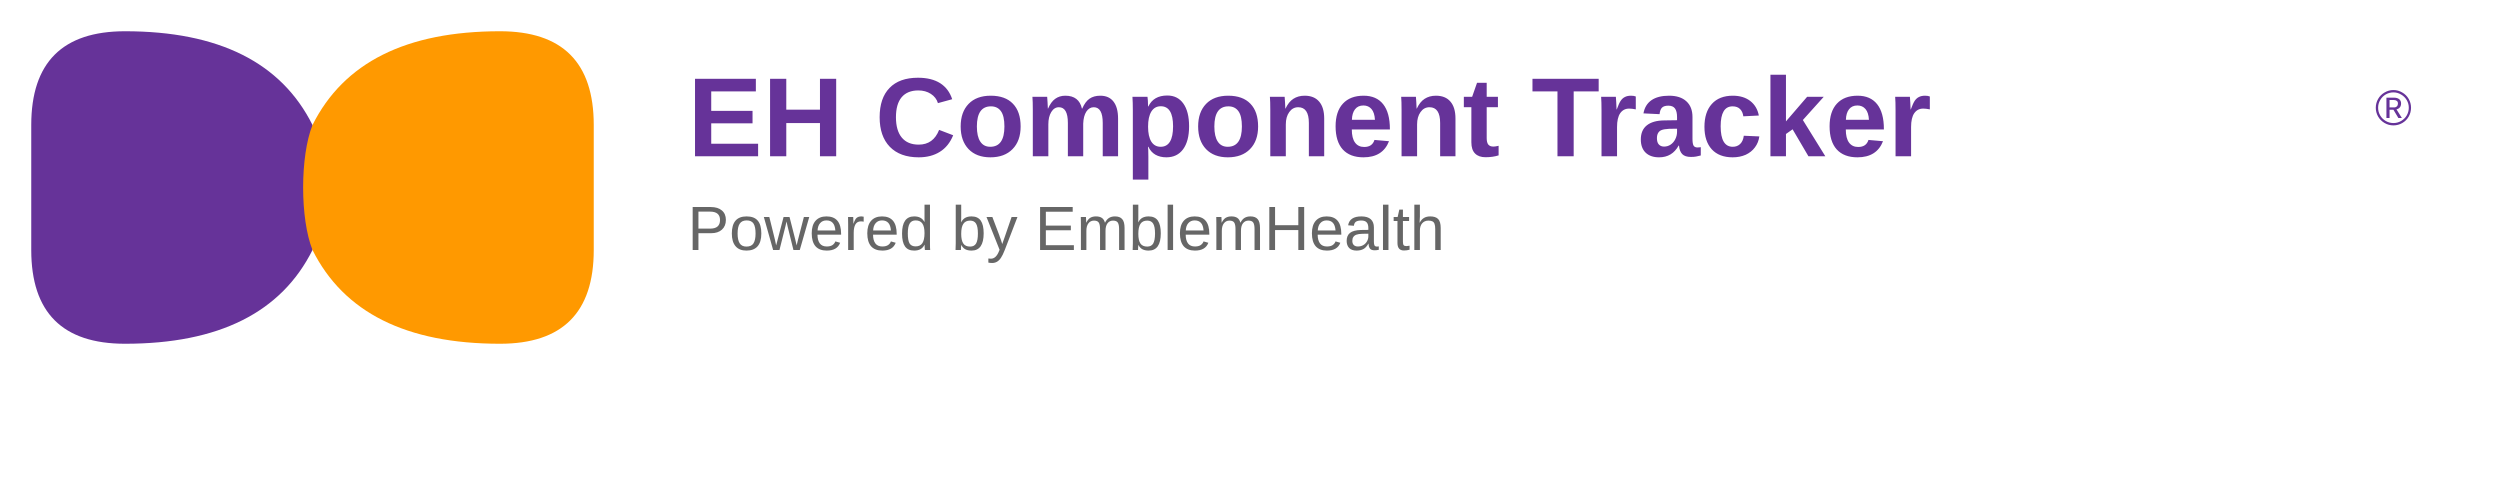
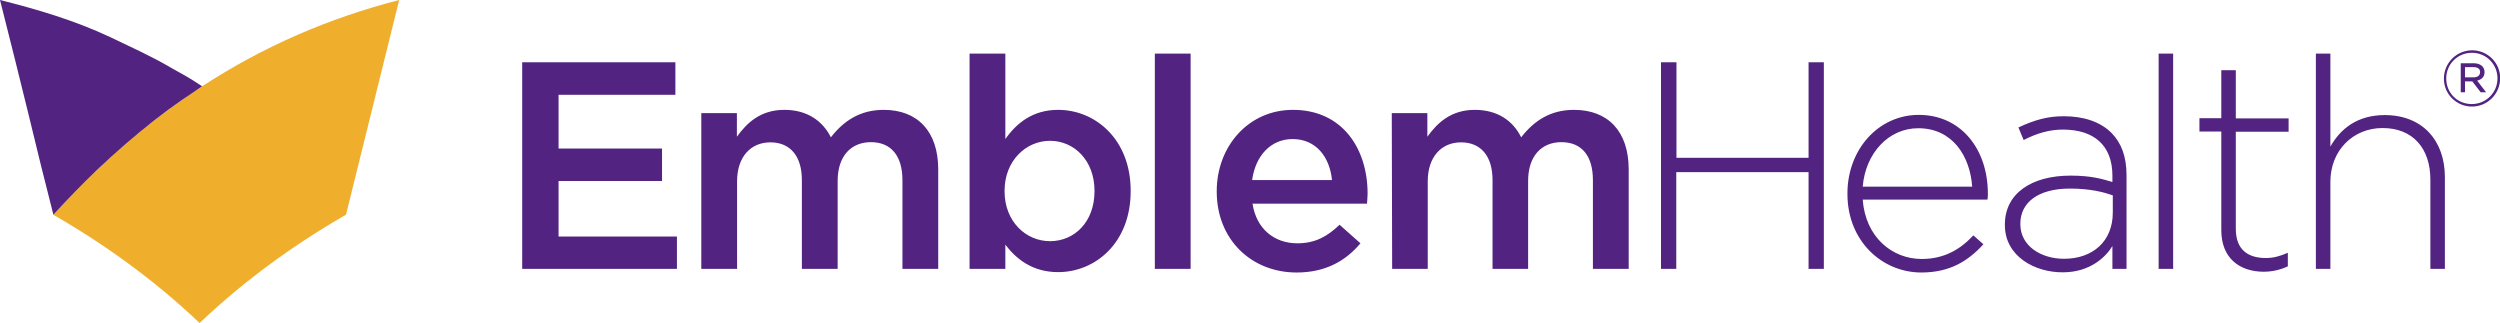
- <svg xmlns="http://www.w3.org/2000/svg" width="400" height="80" viewBox="0 0 400 80" fill="none">
+ <svg xmlns="http://www.w3.org/2000/svg" version="1.2" baseProfile="tiny" id="Layer_1" x="0px" y="0px" viewBox="0 0 1292.6 167" xml:space="preserve">
  <g>
-     <path d="M5 20 C5 10, 10 5, 20 5 C35 5, 45 10, 50 20 C52 25, 52 35, 50 40 C45 50, 35 55, 20 55 C10 55, 5 50, 5 40 L5 20 Z" fill="#663399" />
-     <path d="M50 20 C55 10, 65 5, 80 5 C90 5, 95 10, 95 20 L95 40 C95 50, 90 55, 80 55 C65 55, 55 50, 50 40 C48 35, 48 25, 50 20 Z" fill="#FF9900" />
+     <path fill="#522380" d="M1092.4,109.9V101c-4.4-1.5-11.1-3.5-22.2-3.5c-16.5,0-25.6,7.3-25.6,18.1v0.3c0,11.3,10.7,17.9,22.6,17.9   C1082,133.8,1092.4,124.8,1092.4,109.9 M1036.6,116.4v-0.3c0-16.2,13.9-25.3,34-25.3c10.8,0,16.5,1.8,21.6,3.3v-3.3   c0-15.7-9.6-23.8-25.6-23.8c-6.6,0-13.1,1.7-20.3,5.4l-2.7-6.5c8.6-4,15.3-5.8,23.4-5.8c10.5,0,18.9,2.9,24.6,8.5   c5.2,5.2,7.9,12.3,7.9,22V139h-7.3v-11.8c-3,5.1-11.1,13.6-25.6,13.6C1052.2,140.9,1036.6,132.6,1036.6,116.4 M1019.7,96.5   c-1.1-15.7-10.1-30.2-27.9-30.2c-15.4,0-27.3,13-28.7,30.2H1019.7z M955.2,100.3V100c0-22.6,15.9-40.6,36.9-40.6   c21.8,0,35.7,17.7,35.7,40.7c0,1.4,0,1.8-0.2,3.1h-64.5c1.4,19.4,15.2,30.7,30.5,30.7c12,0,20.3-5.3,26.7-12.2l5.2,4.6   c-7.9,8.6-17.2,14.6-32.2,14.6C972.9,140.8,955.2,124.5,955.2,100.3L955.2,100.3z M270,32.2h79.2V49h-60.4v27.8h53.5v16.8h-53.5   v28.7H350V139h-80V32.2z M362.6,58.5H381v12.2c5.2-7.2,12.2-13.9,24.6-13.9c11.6,0,19.7,5.6,24,14.2c6.6-8.5,15.1-14.2,27.3-14.2   c17.5,0,28.2,11.1,28.2,30.8V139h-18.5V93.2c0-12.8-6-19.7-16.3-19.7c-10.1,0-17.2,7-17.2,20V139h-18.5V93.1   c0-12.5-6.1-19.5-16.3-19.5c-10.2,0-17.2,7.6-17.2,20.1V139h-18.5L362.6,58.5z M565.9,98.9v-0.3c0-15.6-10.5-25.8-23-25.8   c-12.5,0-23.5,10.4-23.5,25.8v0.3c0,15.6,11,25.8,23.5,25.8C555.5,124.7,565.9,114.8,565.9,98.9 M519.8,126.5V139h-18.5V27.7h18.5   v44.2c5.9-8.4,14.3-15.1,27.3-15.1c19.1,0,37.5,15.1,37.5,41.8v0.3c0,26.7-18.3,41.8-37.5,41.8C533.9,140.7,525.5,134,519.8,126.5z    M597.1,139V27.7h18.5V139H597.1z M688.7,93.1c-1.2-11.9-8.2-21.2-20.4-21.2c-11.3,0-19.2,8.7-20.9,21.2H688.7z M629.1,99.1v-0.3   c0-23,16.3-42,39.4-42c25.6,0,38.6,20.1,38.6,43.3c0,1.7-0.2,3.3-0.3,5.2h-59.2c2,13.1,11.3,20.5,23.2,20.5c9,0,15.4-3.4,21.8-9.6   l10.8,9.6c-7.6,9.1-18.1,15.1-33,15.1C647.1,140.9,629.1,123.9,629.1,99.1z M719.6,58.5H738v12.2c5.2-7.2,12.2-13.9,24.6-13.9   c11.6,0,19.7,5.6,23.9,14.2c6.6-8.5,15.1-14.2,27.3-14.2c17.6,0,28.3,11.1,28.3,30.8V139h-18.5V93.2c0-12.8-5.9-19.7-16.3-19.7   c-10.1,0-17.2,7-17.2,20V139h-18.4V93.1c0-12.5-6.1-19.5-16.3-19.5c-10.2,0-17.2,7.6-17.2,20.1V139h-18.4L719.6,58.5z M858.9,32.2   h7.9v49.4h68.3V32.2h7.9V139h-7.9V89h-68.4v50h-7.9V32.2z M1116.1,139V27.7h7.5V139H1116.1z M1148.5,119v-51h-11.3v-6.9h11.3V36.3   h7.5v24.9h27.3v6.9H1156v50.2c0,11.1,6.6,15.1,15.5,15.1c3.8,0,7-0.8,11.4-2.7v7c-4,1.9-8.3,2.8-12.7,2.8   C1158.3,140.4,1148.5,133.8,1148.5,119L1148.5,119z M1197.4,27.7h7.5v48.1c5.2-9.2,13.9-16.3,28.1-16.3c19.7,0,31.1,13.4,31.1,32   V139h-7.5V92.8c0-16-9-26.6-24.7-26.6c-15.3,0-27,11.6-27,27.8v45h-7.5L1197.4,27.7z M1278.9,34.7h-4.4V40h4.3   c2.1,0,3.5-0.9,3.5-2.7C1282.4,35.7,1281.1,34.7,1278.9,34.7 M1280.8,41.7l4.6,6h-2.8l-4.3-5.6h-3.8v5.6h-2.2V32.7h6.7   c3.3,0,5.6,1.7,5.6,4.5C1284.7,39.7,1283.1,41.1,1280.8,41.7 M1278.1,27.3c-7.6,0-13.3,6-13.3,13.3c0,7.3,5.6,13.2,13.2,13.2   c7.5,0,13.3-6,13.3-13.3C1291.3,33.3,1285.6,27.3,1278.1,27.3 M1278.1,55.1c-8,0-14.5-6.4-14.5-14.4c0,0,0-0.1,0-0.1   c0-8,6.5-14.6,14.6-14.6c0,0,0,0,0,0c8,0,14.5,6.5,14.5,14.4c0,0,0,0,0,0.1C1292.6,48.6,1286.1,55.1,1278.1,55.1   C1278.1,55.1,1278.1,55.1,1278.1,55.1" />
+     <path fill="#EFAF2D" d="M104.4,44.7l-0.3,0.2C77.3,62.3,51.9,84.2,27.5,111c26.6,15.3,52.2,33.7,75.7,56   c23.5-22.3,49.1-40.7,75.7-56L206.4,0C170.2,9.3,136.3,23.9,104.4,44.7" />
+     <path fill="#522380" d="M0,0c2.8,11.3,4.8,19,7.6,30.2c1.9,7.5,5,20.3,6.9,27.9c1.9,7.7,4.6,19,6.5,26.7c2.6,10.5,4,15.7,6.6,26.2   c7.3-8,14.8-15.7,22.6-23.2c9.5-9,19.3-17.5,29.6-25.6c2.4-1.8,4.7-3.6,7.1-5.4c2.3-1.7,4.7-3.4,7-5c3.5-2.4,7.1-4.7,10.6-7.2   c-7.5-4.9-7.9-5-15.6-9.3C84,32.6,83,31.4,57,19.2C38.5,10.5,19.1,4.8,0,0z" />
  </g>
-   <text x="110" y="25" font-family="Arial, sans-serif" font-size="18" font-weight="700" fill="#663399">EH Component Tracker</text>
-   <text x="110" y="40" font-family="Arial, sans-serif" font-size="10" font-weight="400" fill="#666666">Powered by EmblemHealth</text>
-   <text x="380" y="20" font-family="Arial, sans-serif" font-size="8" font-weight="400" fill="#663399">®</text>
</svg>
